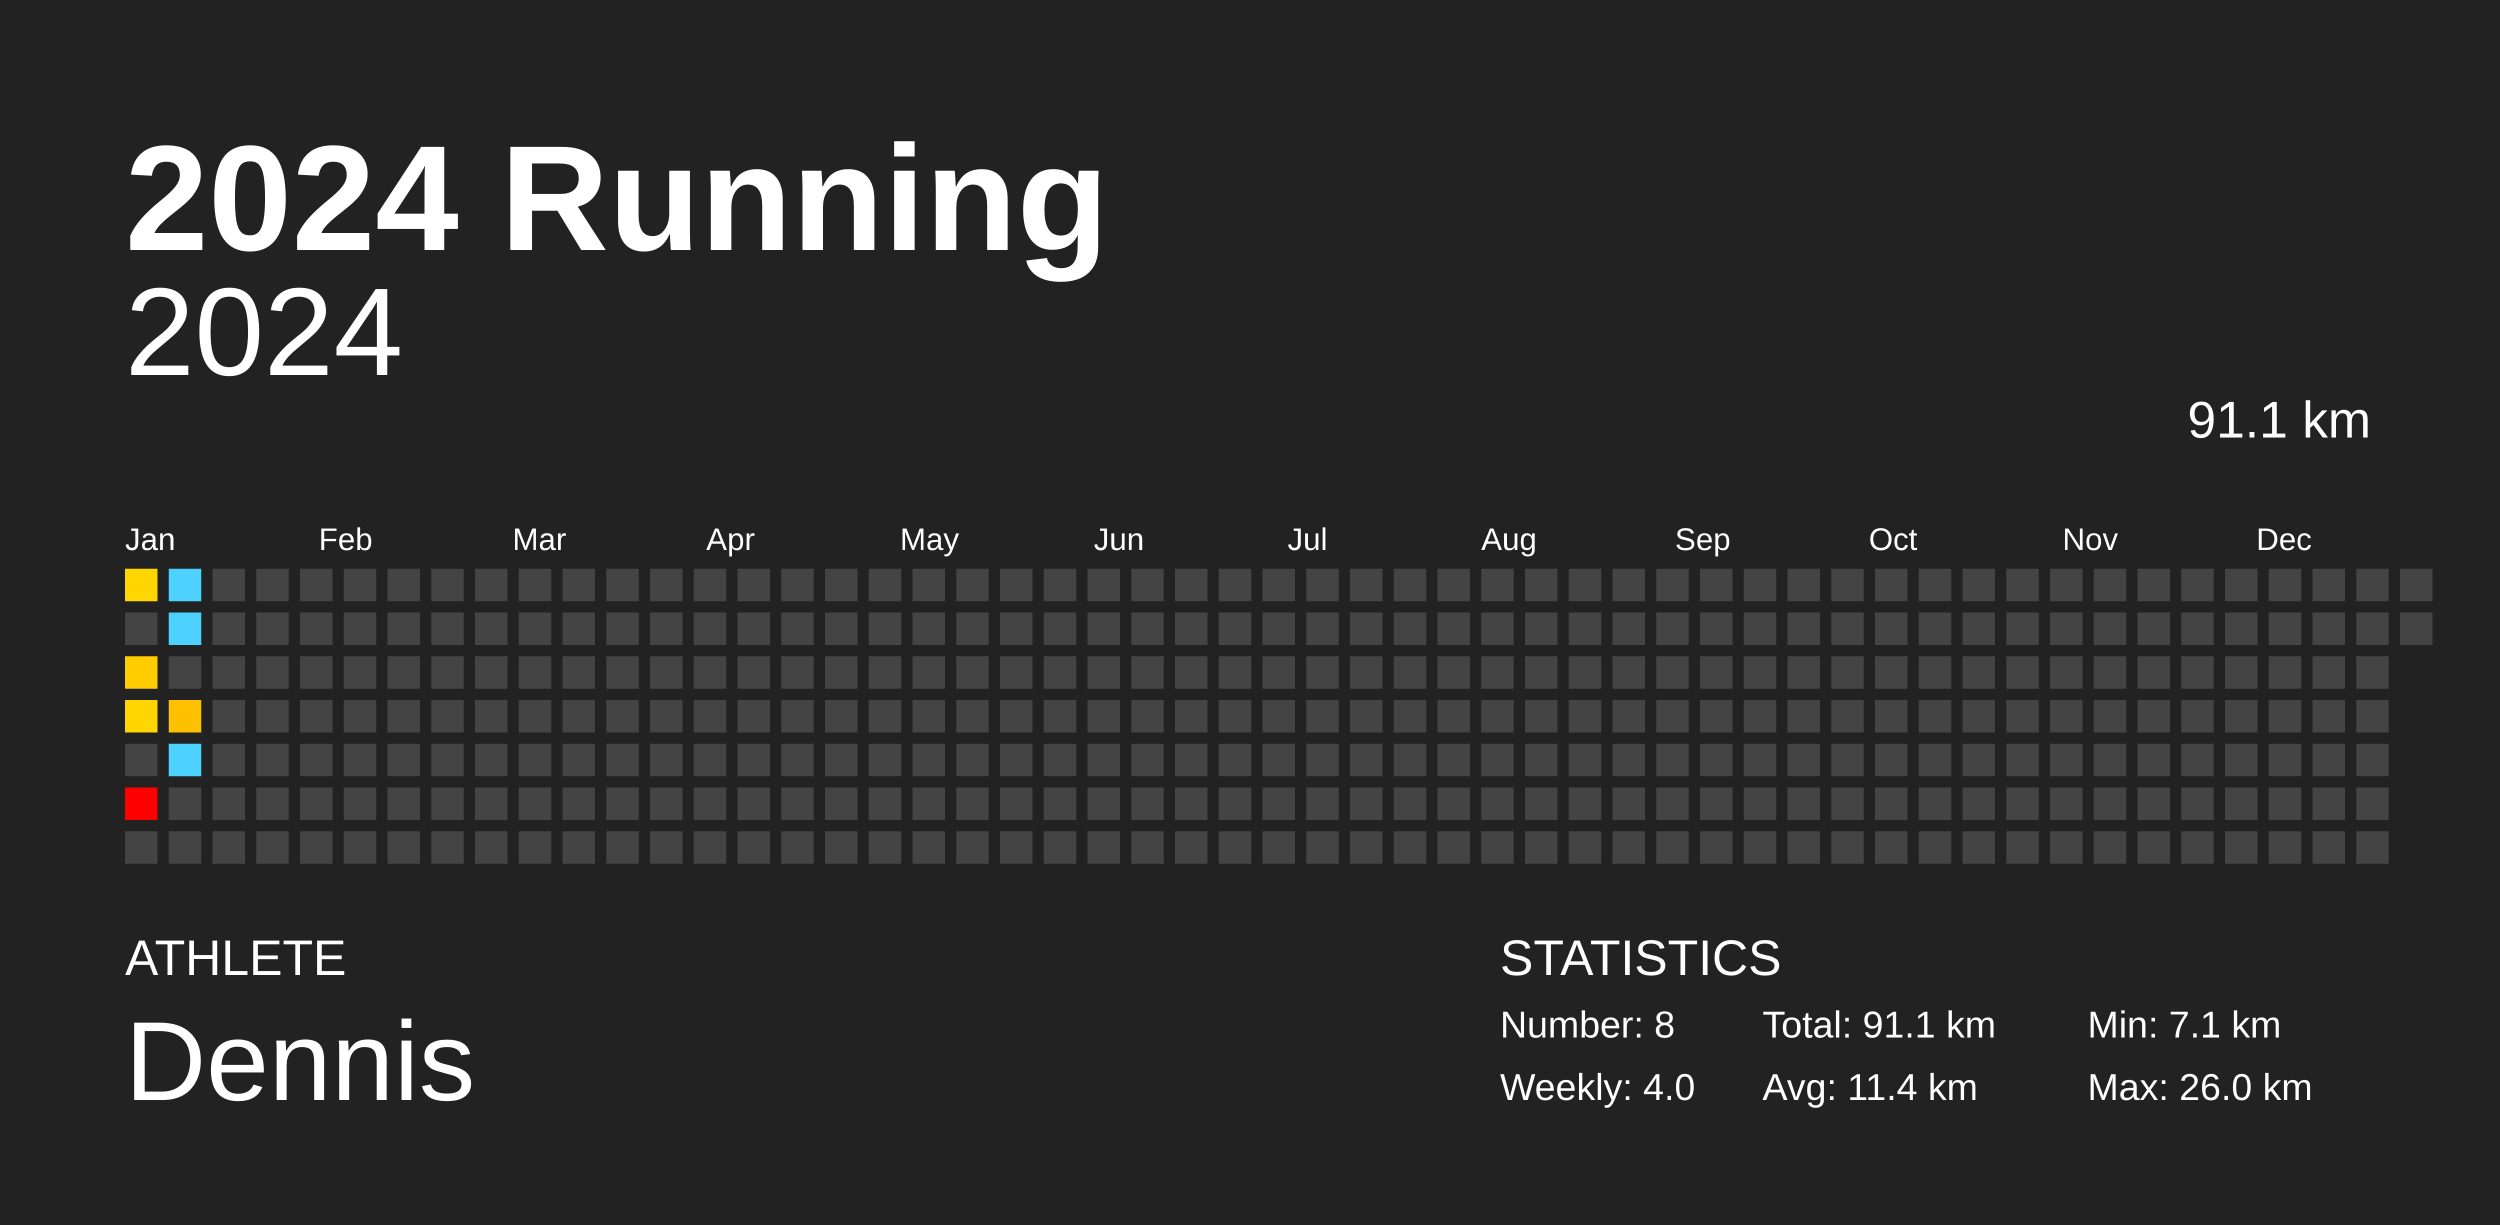
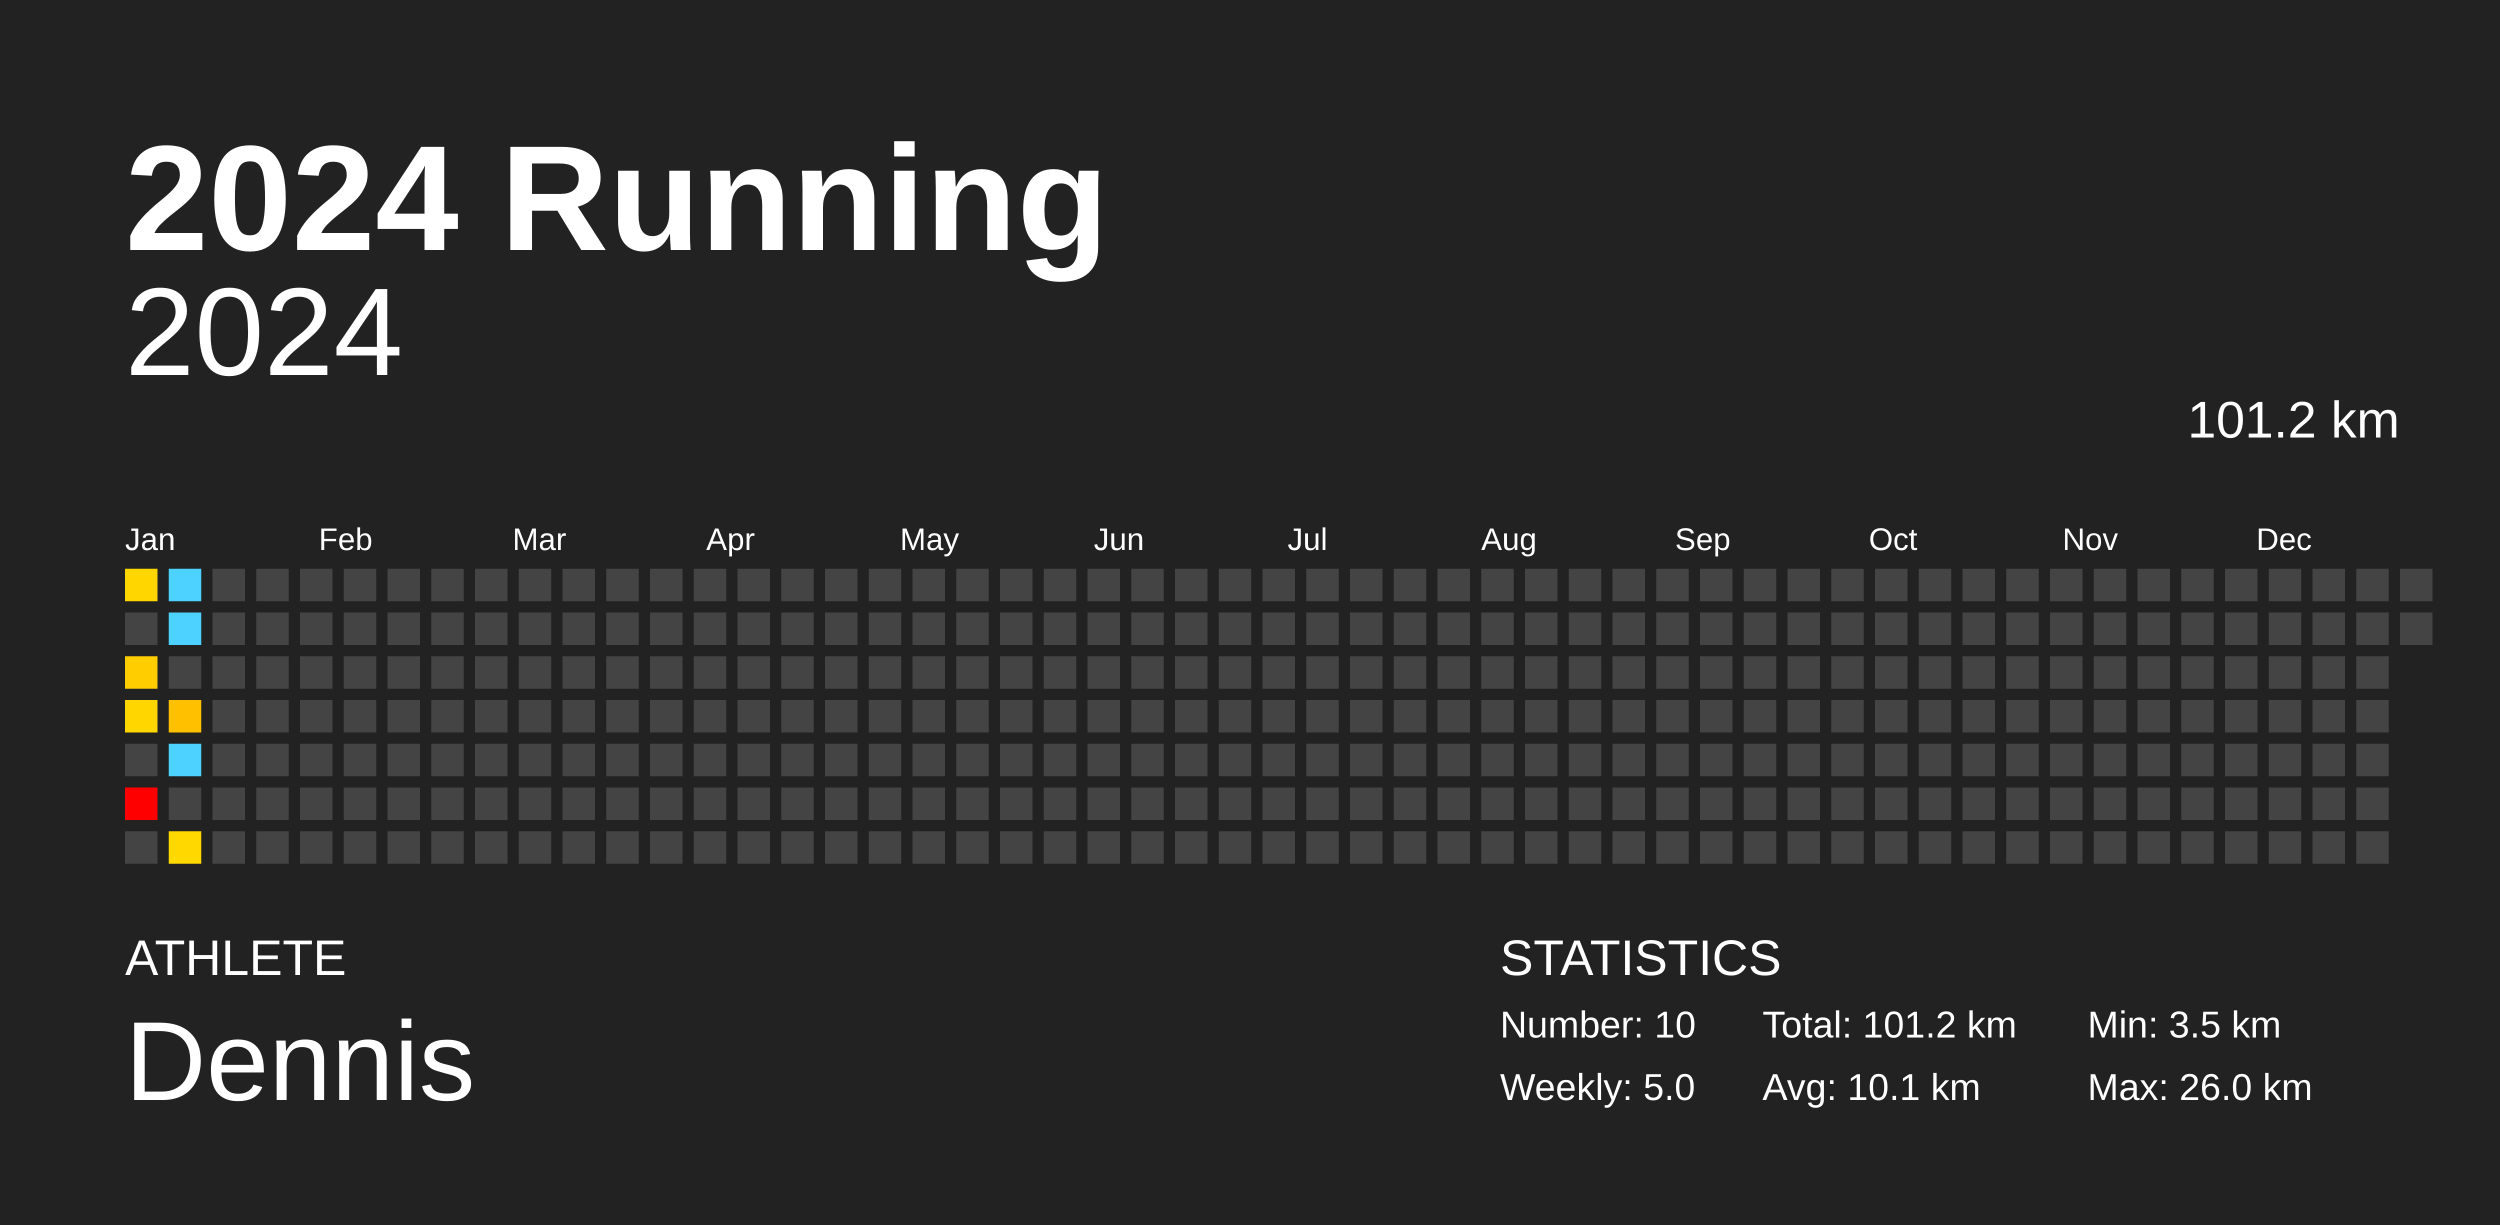
<svg xmlns="http://www.w3.org/2000/svg" baseProfile="full" height="98mm" version="1.1" viewBox="0,0,200,98" width="200mm">
  <defs />
  <rect fill="#222222" height="98" width="200" x="0" y="0" />
  <text fill="#FFFFFF" style="font-size:12px; font-family:Arial; font-weight:bold;" x="10" y="20">2024 Running</text>
  <text fill="#FFFFFF" style="font-size:4px; font-family:Arial" x="10" y="78">ATHLETE</text>
  <text fill="#FFFFFF" style="font-size:9px; font-family:Arial" x="10" y="88">Dennis</text>
  <text fill="#FFFFFF" style="font-size:4px; font-family:Arial" x="120" y="78">STATISTICS</text>
-   <text fill="#FFFFFF" style="font-size:3px; font-family:Arial" x="120" y="83">Number: 8</text>
-   <text fill="#FFFFFF" style="font-size:3px; font-family:Arial" x="120" y="88">Weekly: 4.0</text>
-   <text fill="#FFFFFF" style="font-size:3px; font-family:Arial" x="141" y="83">Total: 91.1 km</text>
-   <text fill="#FFFFFF" style="font-size:3px; font-family:Arial" x="141" y="88">Avg: 11.4 km</text>
-   <text fill="#FFFFFF" style="font-size:3px; font-family:Arial" x="167" y="83">Min: 7.1 km</text>
+   <text fill="#FFFFFF" style="font-size:3px; font-family:Arial" x="120" y="83">Number: 10</text>
+   <text fill="#FFFFFF" style="font-size:3px; font-family:Arial" x="120" y="88">Weekly: 5.0</text>
+   <text fill="#FFFFFF" style="font-size:3px; font-family:Arial" x="141" y="83">Total: 101.2 km</text>
+   <text fill="#FFFFFF" style="font-size:3px; font-family:Arial" x="141" y="88">Avg: 10.1 km</text>
+   <text fill="#FFFFFF" style="font-size:3px; font-family:Arial" x="167" y="83">Min: 3.5 km</text>
  <text fill="#FFFFFF" style="font-size:3px; font-family:Arial" x="167" y="88">Max: 26.0 km</text>
  <text alignment-baseline="hanging" fill="#FFFFFF" style="font-size:10.0px; font-family:Arial;" x="10" y="30">2024</text>
-   <text alignment-baseline="hanging" fill="#FFFFFF" style="font-size:4.125px; font-family:Arial;" x="175" y="35">91.1 km</text>
+   <text alignment-baseline="hanging" fill="#FFFFFF" style="font-size:4.125px; font-family:Arial;" x="175" y="35">101.2 km</text>
  <text fill="#FFFFFF" style="font-size:2.5px; font-family:Arial" x="10.0" y="44">Jan</text>
  <text fill="#FFFFFF" style="font-size:2.5px; font-family:Arial" x="25.5" y="44">Feb</text>
  <text fill="#FFFFFF" style="font-size:2.5px; font-family:Arial" x="41.0" y="44">Mar</text>
  <text fill="#FFFFFF" style="font-size:2.5px; font-family:Arial" x="56.5" y="44">Apr</text>
  <text fill="#FFFFFF" style="font-size:2.5px; font-family:Arial" x="72.0" y="44">May</text>
  <text fill="#FFFFFF" style="font-size:2.5px; font-family:Arial" x="87.5" y="44">Jun</text>
  <text fill="#FFFFFF" style="font-size:2.5px; font-family:Arial" x="103.0" y="44">Jul</text>
  <text fill="#FFFFFF" style="font-size:2.5px; font-family:Arial" x="118.5" y="44">Aug</text>
  <text fill="#FFFFFF" style="font-size:2.5px; font-family:Arial" x="134.0" y="44">Sep</text>
  <text fill="#FFFFFF" style="font-size:2.5px; font-family:Arial" x="149.5" y="44">Oct</text>
  <text fill="#FFFFFF" style="font-size:2.5px; font-family:Arial" x="165.0" y="44">Nov</text>
  <text fill="#FFFFFF" style="font-size:2.5px; font-family:Arial" x="180.5" y="44">Dec</text>
  <rect fill="#ffd600" height="2.6" width="2.6" x="10.0" y="45.5" />
  <rect fill="#444444" height="2.6" width="2.6" x="10.0" y="49.0" />
  <rect fill="#ffcd00" height="2.6" width="2.6" x="10.0" y="52.5" />
  <rect fill="#ffd600" height="2.6" width="2.6" x="10.0" y="56.0" />
  <rect fill="#444444" height="2.6" width="2.6" x="10.0" y="59.5" />
  <rect fill="red" height="2.6" width="2.6" x="10.0" y="63.0" />
  <rect fill="#444444" height="2.6" width="2.6" x="10.0" y="66.5" />
  <rect fill="#4dd2ff" height="2.6" width="2.6" x="13.5" y="45.5" />
  <rect fill="#4dd2ff" height="2.6" width="2.6" x="13.5" y="49.0" />
  <rect fill="#444444" height="2.6" width="2.6" x="13.5" y="52.5" />
  <rect fill="#ffc000" height="2.6" width="2.6" x="13.5" y="56.0" />
  <rect fill="#4dd2ff" height="2.6" width="2.6" x="13.5" y="59.5" />
  <rect fill="#444444" height="2.6" width="2.6" x="13.5" y="63.0" />
-   <rect fill="#444444" height="2.6" width="2.6" x="13.5" y="66.5" />
+   <rect fill="#ffd800" height="2.6" width="2.6" x="13.5" y="66.5" />
  <rect fill="#444444" height="2.6" width="2.6" x="17.0" y="45.5" />
  <rect fill="#444444" height="2.6" width="2.6" x="17.0" y="49.0" />
  <rect fill="#444444" height="2.6" width="2.6" x="17.0" y="52.5" />
  <rect fill="#444444" height="2.6" width="2.6" x="17.0" y="56.0" />
  <rect fill="#444444" height="2.6" width="2.6" x="17.0" y="59.5" />
  <rect fill="#444444" height="2.6" width="2.6" x="17.0" y="63.0" />
  <rect fill="#444444" height="2.6" width="2.6" x="17.0" y="66.5" />
  <rect fill="#444444" height="2.6" width="2.6" x="20.5" y="45.5" />
  <rect fill="#444444" height="2.6" width="2.6" x="20.5" y="49.0" />
  <rect fill="#444444" height="2.6" width="2.6" x="20.5" y="52.5" />
  <rect fill="#444444" height="2.6" width="2.6" x="20.5" y="56.0" />
  <rect fill="#444444" height="2.6" width="2.6" x="20.5" y="59.5" />
  <rect fill="#444444" height="2.6" width="2.6" x="20.5" y="63.0" />
  <rect fill="#444444" height="2.6" width="2.6" x="20.5" y="66.5" />
  <rect fill="#444444" height="2.6" width="2.6" x="24.0" y="45.5" />
  <rect fill="#444444" height="2.6" width="2.6" x="24.0" y="49.0" />
  <rect fill="#444444" height="2.6" width="2.6" x="24.0" y="52.5" />
  <rect fill="#444444" height="2.6" width="2.6" x="24.0" y="56.0" />
  <rect fill="#444444" height="2.6" width="2.6" x="24.0" y="59.5" />
  <rect fill="#444444" height="2.6" width="2.6" x="24.0" y="63.0" />
  <rect fill="#444444" height="2.6" width="2.6" x="24.0" y="66.5" />
  <rect fill="#444444" height="2.6" width="2.6" x="27.5" y="45.5" />
  <rect fill="#444444" height="2.6" width="2.6" x="27.5" y="49.0" />
  <rect fill="#444444" height="2.6" width="2.6" x="27.5" y="52.5" />
  <rect fill="#444444" height="2.6" width="2.6" x="27.5" y="56.0" />
  <rect fill="#444444" height="2.6" width="2.6" x="27.5" y="59.5" />
  <rect fill="#444444" height="2.6" width="2.6" x="27.5" y="63.0" />
  <rect fill="#444444" height="2.6" width="2.6" x="27.5" y="66.5" />
  <rect fill="#444444" height="2.6" width="2.6" x="31.0" y="45.5" />
  <rect fill="#444444" height="2.6" width="2.6" x="31.0" y="49.0" />
  <rect fill="#444444" height="2.6" width="2.6" x="31.0" y="52.5" />
  <rect fill="#444444" height="2.6" width="2.6" x="31.0" y="56.0" />
  <rect fill="#444444" height="2.6" width="2.6" x="31.0" y="59.5" />
  <rect fill="#444444" height="2.6" width="2.6" x="31.0" y="63.0" />
  <rect fill="#444444" height="2.6" width="2.6" x="31.0" y="66.5" />
  <rect fill="#444444" height="2.6" width="2.6" x="34.5" y="45.5" />
  <rect fill="#444444" height="2.6" width="2.6" x="34.5" y="49.0" />
  <rect fill="#444444" height="2.6" width="2.6" x="34.5" y="52.5" />
  <rect fill="#444444" height="2.6" width="2.6" x="34.5" y="56.0" />
  <rect fill="#444444" height="2.6" width="2.6" x="34.5" y="59.5" />
  <rect fill="#444444" height="2.6" width="2.6" x="34.5" y="63.0" />
  <rect fill="#444444" height="2.6" width="2.6" x="34.5" y="66.5" />
  <rect fill="#444444" height="2.6" width="2.6" x="38.0" y="45.5" />
  <rect fill="#444444" height="2.6" width="2.6" x="38.0" y="49.0" />
  <rect fill="#444444" height="2.6" width="2.6" x="38.0" y="52.5" />
  <rect fill="#444444" height="2.6" width="2.6" x="38.0" y="56.0" />
  <rect fill="#444444" height="2.6" width="2.6" x="38.0" y="59.5" />
  <rect fill="#444444" height="2.6" width="2.6" x="38.0" y="63.0" />
  <rect fill="#444444" height="2.6" width="2.6" x="38.0" y="66.5" />
  <rect fill="#444444" height="2.6" width="2.6" x="41.5" y="45.5" />
  <rect fill="#444444" height="2.6" width="2.6" x="41.5" y="49.0" />
  <rect fill="#444444" height="2.6" width="2.6" x="41.5" y="52.5" />
  <rect fill="#444444" height="2.6" width="2.6" x="41.5" y="56.0" />
  <rect fill="#444444" height="2.6" width="2.6" x="41.5" y="59.5" />
  <rect fill="#444444" height="2.6" width="2.6" x="41.5" y="63.0" />
  <rect fill="#444444" height="2.6" width="2.6" x="41.5" y="66.5" />
  <rect fill="#444444" height="2.6" width="2.6" x="45.0" y="45.5" />
  <rect fill="#444444" height="2.6" width="2.6" x="45.0" y="49.0" />
  <rect fill="#444444" height="2.6" width="2.6" x="45.0" y="52.5" />
  <rect fill="#444444" height="2.6" width="2.6" x="45.0" y="56.0" />
  <rect fill="#444444" height="2.6" width="2.6" x="45.0" y="59.5" />
  <rect fill="#444444" height="2.6" width="2.6" x="45.0" y="63.0" />
  <rect fill="#444444" height="2.6" width="2.6" x="45.0" y="66.5" />
  <rect fill="#444444" height="2.6" width="2.6" x="48.5" y="45.5" />
  <rect fill="#444444" height="2.6" width="2.6" x="48.5" y="49.0" />
  <rect fill="#444444" height="2.6" width="2.6" x="48.5" y="52.5" />
  <rect fill="#444444" height="2.6" width="2.6" x="48.5" y="56.0" />
  <rect fill="#444444" height="2.6" width="2.6" x="48.5" y="59.5" />
  <rect fill="#444444" height="2.6" width="2.6" x="48.5" y="63.0" />
  <rect fill="#444444" height="2.6" width="2.6" x="48.5" y="66.5" />
  <rect fill="#444444" height="2.6" width="2.6" x="52.0" y="45.5" />
  <rect fill="#444444" height="2.6" width="2.6" x="52.0" y="49.0" />
  <rect fill="#444444" height="2.6" width="2.6" x="52.0" y="52.5" />
  <rect fill="#444444" height="2.6" width="2.6" x="52.0" y="56.0" />
  <rect fill="#444444" height="2.6" width="2.6" x="52.0" y="59.5" />
  <rect fill="#444444" height="2.6" width="2.6" x="52.0" y="63.0" />
  <rect fill="#444444" height="2.6" width="2.6" x="52.0" y="66.5" />
  <rect fill="#444444" height="2.6" width="2.6" x="55.5" y="45.5" />
  <rect fill="#444444" height="2.6" width="2.6" x="55.5" y="49.0" />
  <rect fill="#444444" height="2.6" width="2.6" x="55.5" y="52.5" />
  <rect fill="#444444" height="2.6" width="2.6" x="55.5" y="56.0" />
  <rect fill="#444444" height="2.6" width="2.6" x="55.5" y="59.5" />
  <rect fill="#444444" height="2.6" width="2.6" x="55.5" y="63.0" />
  <rect fill="#444444" height="2.6" width="2.6" x="55.5" y="66.5" />
  <rect fill="#444444" height="2.6" width="2.6" x="59.0" y="45.5" />
  <rect fill="#444444" height="2.6" width="2.6" x="59.0" y="49.0" />
  <rect fill="#444444" height="2.6" width="2.6" x="59.0" y="52.5" />
  <rect fill="#444444" height="2.6" width="2.6" x="59.0" y="56.0" />
  <rect fill="#444444" height="2.6" width="2.6" x="59.0" y="59.5" />
  <rect fill="#444444" height="2.6" width="2.6" x="59.0" y="63.0" />
  <rect fill="#444444" height="2.6" width="2.6" x="59.0" y="66.5" />
  <rect fill="#444444" height="2.6" width="2.6" x="62.5" y="45.5" />
  <rect fill="#444444" height="2.6" width="2.6" x="62.5" y="49.0" />
  <rect fill="#444444" height="2.6" width="2.6" x="62.5" y="52.5" />
  <rect fill="#444444" height="2.6" width="2.6" x="62.5" y="56.0" />
  <rect fill="#444444" height="2.6" width="2.6" x="62.5" y="59.5" />
  <rect fill="#444444" height="2.6" width="2.6" x="62.5" y="63.0" />
  <rect fill="#444444" height="2.6" width="2.6" x="62.5" y="66.5" />
  <rect fill="#444444" height="2.6" width="2.6" x="66.0" y="45.5" />
  <rect fill="#444444" height="2.6" width="2.6" x="66.0" y="49.0" />
  <rect fill="#444444" height="2.6" width="2.6" x="66.0" y="52.5" />
  <rect fill="#444444" height="2.6" width="2.6" x="66.0" y="56.0" />
  <rect fill="#444444" height="2.6" width="2.6" x="66.0" y="59.5" />
  <rect fill="#444444" height="2.6" width="2.6" x="66.0" y="63.0" />
  <rect fill="#444444" height="2.6" width="2.6" x="66.0" y="66.5" />
  <rect fill="#444444" height="2.6" width="2.6" x="69.5" y="45.5" />
  <rect fill="#444444" height="2.6" width="2.6" x="69.5" y="49.0" />
  <rect fill="#444444" height="2.6" width="2.6" x="69.5" y="52.5" />
  <rect fill="#444444" height="2.6" width="2.6" x="69.5" y="56.0" />
  <rect fill="#444444" height="2.6" width="2.6" x="69.5" y="59.5" />
  <rect fill="#444444" height="2.6" width="2.6" x="69.5" y="63.0" />
  <rect fill="#444444" height="2.6" width="2.6" x="69.5" y="66.5" />
  <rect fill="#444444" height="2.6" width="2.6" x="73.0" y="45.5" />
  <rect fill="#444444" height="2.6" width="2.6" x="73.0" y="49.0" />
  <rect fill="#444444" height="2.6" width="2.6" x="73.0" y="52.5" />
  <rect fill="#444444" height="2.6" width="2.6" x="73.0" y="56.0" />
  <rect fill="#444444" height="2.6" width="2.6" x="73.0" y="59.5" />
  <rect fill="#444444" height="2.6" width="2.6" x="73.0" y="63.0" />
  <rect fill="#444444" height="2.6" width="2.6" x="73.0" y="66.5" />
  <rect fill="#444444" height="2.6" width="2.6" x="76.5" y="45.5" />
  <rect fill="#444444" height="2.6" width="2.6" x="76.5" y="49.0" />
  <rect fill="#444444" height="2.6" width="2.6" x="76.5" y="52.5" />
  <rect fill="#444444" height="2.6" width="2.6" x="76.5" y="56.0" />
  <rect fill="#444444" height="2.6" width="2.6" x="76.5" y="59.5" />
  <rect fill="#444444" height="2.6" width="2.6" x="76.5" y="63.0" />
  <rect fill="#444444" height="2.6" width="2.6" x="76.5" y="66.5" />
  <rect fill="#444444" height="2.6" width="2.6" x="80.0" y="45.5" />
  <rect fill="#444444" height="2.6" width="2.6" x="80.0" y="49.0" />
  <rect fill="#444444" height="2.6" width="2.6" x="80.0" y="52.5" />
  <rect fill="#444444" height="2.6" width="2.6" x="80.0" y="56.0" />
  <rect fill="#444444" height="2.6" width="2.6" x="80.0" y="59.5" />
  <rect fill="#444444" height="2.6" width="2.6" x="80.0" y="63.0" />
  <rect fill="#444444" height="2.6" width="2.6" x="80.0" y="66.5" />
  <rect fill="#444444" height="2.6" width="2.6" x="83.5" y="45.5" />
  <rect fill="#444444" height="2.6" width="2.6" x="83.5" y="49.0" />
  <rect fill="#444444" height="2.6" width="2.6" x="83.5" y="52.5" />
  <rect fill="#444444" height="2.6" width="2.6" x="83.5" y="56.0" />
  <rect fill="#444444" height="2.6" width="2.6" x="83.5" y="59.5" />
  <rect fill="#444444" height="2.6" width="2.6" x="83.5" y="63.0" />
  <rect fill="#444444" height="2.6" width="2.6" x="83.5" y="66.5" />
  <rect fill="#444444" height="2.6" width="2.6" x="87.0" y="45.5" />
  <rect fill="#444444" height="2.6" width="2.6" x="87.0" y="49.0" />
  <rect fill="#444444" height="2.6" width="2.6" x="87.0" y="52.5" />
  <rect fill="#444444" height="2.6" width="2.6" x="87.0" y="56.0" />
  <rect fill="#444444" height="2.6" width="2.6" x="87.0" y="59.5" />
  <rect fill="#444444" height="2.6" width="2.6" x="87.0" y="63.0" />
  <rect fill="#444444" height="2.6" width="2.6" x="87.0" y="66.5" />
  <rect fill="#444444" height="2.6" width="2.6" x="90.5" y="45.5" />
  <rect fill="#444444" height="2.6" width="2.6" x="90.5" y="49.0" />
  <rect fill="#444444" height="2.6" width="2.6" x="90.5" y="52.5" />
  <rect fill="#444444" height="2.6" width="2.6" x="90.5" y="56.0" />
  <rect fill="#444444" height="2.6" width="2.6" x="90.5" y="59.5" />
  <rect fill="#444444" height="2.6" width="2.6" x="90.5" y="63.0" />
  <rect fill="#444444" height="2.6" width="2.6" x="90.5" y="66.5" />
  <rect fill="#444444" height="2.6" width="2.6" x="94.0" y="45.5" />
  <rect fill="#444444" height="2.6" width="2.6" x="94.0" y="49.0" />
  <rect fill="#444444" height="2.6" width="2.6" x="94.0" y="52.5" />
  <rect fill="#444444" height="2.6" width="2.6" x="94.0" y="56.0" />
  <rect fill="#444444" height="2.6" width="2.6" x="94.0" y="59.5" />
  <rect fill="#444444" height="2.6" width="2.6" x="94.0" y="63.0" />
  <rect fill="#444444" height="2.6" width="2.6" x="94.0" y="66.5" />
  <rect fill="#444444" height="2.6" width="2.6" x="97.5" y="45.5" />
  <rect fill="#444444" height="2.6" width="2.6" x="97.5" y="49.0" />
  <rect fill="#444444" height="2.6" width="2.6" x="97.5" y="52.5" />
  <rect fill="#444444" height="2.6" width="2.6" x="97.5" y="56.0" />
  <rect fill="#444444" height="2.6" width="2.6" x="97.5" y="59.5" />
  <rect fill="#444444" height="2.6" width="2.6" x="97.5" y="63.0" />
  <rect fill="#444444" height="2.6" width="2.6" x="97.5" y="66.5" />
  <rect fill="#444444" height="2.6" width="2.6" x="101.0" y="45.5" />
  <rect fill="#444444" height="2.6" width="2.6" x="101.0" y="49.0" />
  <rect fill="#444444" height="2.6" width="2.6" x="101.0" y="52.5" />
  <rect fill="#444444" height="2.6" width="2.6" x="101.0" y="56.0" />
  <rect fill="#444444" height="2.6" width="2.6" x="101.0" y="59.5" />
  <rect fill="#444444" height="2.6" width="2.6" x="101.0" y="63.0" />
  <rect fill="#444444" height="2.6" width="2.6" x="101.0" y="66.5" />
  <rect fill="#444444" height="2.6" width="2.6" x="104.5" y="45.5" />
  <rect fill="#444444" height="2.6" width="2.6" x="104.5" y="49.0" />
  <rect fill="#444444" height="2.6" width="2.6" x="104.5" y="52.5" />
  <rect fill="#444444" height="2.6" width="2.6" x="104.5" y="56.0" />
  <rect fill="#444444" height="2.6" width="2.6" x="104.5" y="59.5" />
  <rect fill="#444444" height="2.6" width="2.6" x="104.5" y="63.0" />
  <rect fill="#444444" height="2.6" width="2.6" x="104.5" y="66.5" />
  <rect fill="#444444" height="2.6" width="2.6" x="108.0" y="45.5" />
  <rect fill="#444444" height="2.6" width="2.6" x="108.0" y="49.0" />
  <rect fill="#444444" height="2.6" width="2.6" x="108.0" y="52.5" />
  <rect fill="#444444" height="2.6" width="2.6" x="108.0" y="56.0" />
  <rect fill="#444444" height="2.6" width="2.6" x="108.0" y="59.5" />
  <rect fill="#444444" height="2.6" width="2.6" x="108.0" y="63.0" />
  <rect fill="#444444" height="2.6" width="2.6" x="108.0" y="66.5" />
  <rect fill="#444444" height="2.6" width="2.6" x="111.5" y="45.5" />
  <rect fill="#444444" height="2.6" width="2.6" x="111.5" y="49.0" />
  <rect fill="#444444" height="2.6" width="2.6" x="111.5" y="52.5" />
  <rect fill="#444444" height="2.6" width="2.6" x="111.5" y="56.0" />
  <rect fill="#444444" height="2.6" width="2.6" x="111.5" y="59.5" />
  <rect fill="#444444" height="2.6" width="2.6" x="111.5" y="63.0" />
  <rect fill="#444444" height="2.6" width="2.6" x="111.5" y="66.5" />
  <rect fill="#444444" height="2.6" width="2.6" x="115.0" y="45.5" />
  <rect fill="#444444" height="2.6" width="2.6" x="115.0" y="49.0" />
  <rect fill="#444444" height="2.6" width="2.6" x="115.0" y="52.5" />
  <rect fill="#444444" height="2.6" width="2.6" x="115.0" y="56.0" />
  <rect fill="#444444" height="2.6" width="2.6" x="115.0" y="59.5" />
  <rect fill="#444444" height="2.6" width="2.6" x="115.0" y="63.0" />
  <rect fill="#444444" height="2.6" width="2.6" x="115.0" y="66.5" />
  <rect fill="#444444" height="2.6" width="2.6" x="118.5" y="45.5" />
  <rect fill="#444444" height="2.6" width="2.6" x="118.5" y="49.0" />
  <rect fill="#444444" height="2.6" width="2.6" x="118.5" y="52.5" />
  <rect fill="#444444" height="2.6" width="2.6" x="118.5" y="56.0" />
  <rect fill="#444444" height="2.6" width="2.6" x="118.5" y="59.5" />
  <rect fill="#444444" height="2.6" width="2.6" x="118.5" y="63.0" />
  <rect fill="#444444" height="2.6" width="2.6" x="118.5" y="66.5" />
  <rect fill="#444444" height="2.6" width="2.6" x="122.0" y="45.5" />
  <rect fill="#444444" height="2.6" width="2.6" x="122.0" y="49.0" />
  <rect fill="#444444" height="2.6" width="2.6" x="122.0" y="52.5" />
  <rect fill="#444444" height="2.6" width="2.6" x="122.0" y="56.0" />
  <rect fill="#444444" height="2.6" width="2.6" x="122.0" y="59.5" />
  <rect fill="#444444" height="2.6" width="2.6" x="122.0" y="63.0" />
  <rect fill="#444444" height="2.6" width="2.6" x="122.0" y="66.5" />
  <rect fill="#444444" height="2.6" width="2.6" x="125.5" y="45.5" />
  <rect fill="#444444" height="2.6" width="2.6" x="125.5" y="49.0" />
  <rect fill="#444444" height="2.6" width="2.6" x="125.5" y="52.5" />
  <rect fill="#444444" height="2.6" width="2.6" x="125.5" y="56.0" />
  <rect fill="#444444" height="2.6" width="2.6" x="125.5" y="59.5" />
  <rect fill="#444444" height="2.6" width="2.6" x="125.5" y="63.0" />
  <rect fill="#444444" height="2.6" width="2.6" x="125.5" y="66.5" />
  <rect fill="#444444" height="2.6" width="2.6" x="129.0" y="45.5" />
  <rect fill="#444444" height="2.6" width="2.6" x="129.0" y="49.0" />
  <rect fill="#444444" height="2.6" width="2.6" x="129.0" y="52.5" />
  <rect fill="#444444" height="2.6" width="2.6" x="129.0" y="56.0" />
  <rect fill="#444444" height="2.6" width="2.6" x="129.0" y="59.5" />
  <rect fill="#444444" height="2.6" width="2.6" x="129.0" y="63.0" />
  <rect fill="#444444" height="2.6" width="2.6" x="129.0" y="66.5" />
  <rect fill="#444444" height="2.6" width="2.6" x="132.5" y="45.5" />
  <rect fill="#444444" height="2.6" width="2.6" x="132.5" y="49.0" />
  <rect fill="#444444" height="2.6" width="2.6" x="132.5" y="52.5" />
  <rect fill="#444444" height="2.6" width="2.6" x="132.5" y="56.0" />
  <rect fill="#444444" height="2.6" width="2.6" x="132.5" y="59.5" />
  <rect fill="#444444" height="2.6" width="2.6" x="132.5" y="63.0" />
  <rect fill="#444444" height="2.6" width="2.6" x="132.5" y="66.5" />
  <rect fill="#444444" height="2.6" width="2.6" x="136.0" y="45.5" />
  <rect fill="#444444" height="2.6" width="2.6" x="136.0" y="49.0" />
  <rect fill="#444444" height="2.6" width="2.6" x="136.0" y="52.5" />
  <rect fill="#444444" height="2.6" width="2.6" x="136.0" y="56.0" />
  <rect fill="#444444" height="2.6" width="2.6" x="136.0" y="59.5" />
  <rect fill="#444444" height="2.6" width="2.6" x="136.0" y="63.0" />
  <rect fill="#444444" height="2.6" width="2.6" x="136.0" y="66.5" />
  <rect fill="#444444" height="2.6" width="2.6" x="139.5" y="45.5" />
  <rect fill="#444444" height="2.6" width="2.6" x="139.5" y="49.0" />
  <rect fill="#444444" height="2.6" width="2.6" x="139.5" y="52.5" />
  <rect fill="#444444" height="2.6" width="2.6" x="139.5" y="56.0" />
  <rect fill="#444444" height="2.6" width="2.6" x="139.5" y="59.5" />
  <rect fill="#444444" height="2.6" width="2.6" x="139.5" y="63.0" />
  <rect fill="#444444" height="2.6" width="2.6" x="139.5" y="66.5" />
  <rect fill="#444444" height="2.6" width="2.6" x="143.0" y="45.5" />
  <rect fill="#444444" height="2.6" width="2.6" x="143.0" y="49.0" />
  <rect fill="#444444" height="2.6" width="2.6" x="143.0" y="52.5" />
  <rect fill="#444444" height="2.6" width="2.6" x="143.0" y="56.0" />
  <rect fill="#444444" height="2.6" width="2.6" x="143.0" y="59.5" />
  <rect fill="#444444" height="2.6" width="2.6" x="143.0" y="63.0" />
  <rect fill="#444444" height="2.6" width="2.6" x="143.0" y="66.5" />
  <rect fill="#444444" height="2.6" width="2.6" x="146.5" y="45.5" />
  <rect fill="#444444" height="2.6" width="2.6" x="146.5" y="49.0" />
  <rect fill="#444444" height="2.6" width="2.6" x="146.5" y="52.5" />
  <rect fill="#444444" height="2.6" width="2.6" x="146.5" y="56.0" />
  <rect fill="#444444" height="2.6" width="2.6" x="146.5" y="59.5" />
  <rect fill="#444444" height="2.6" width="2.6" x="146.5" y="63.0" />
  <rect fill="#444444" height="2.6" width="2.6" x="146.5" y="66.5" />
  <rect fill="#444444" height="2.6" width="2.6" x="150.0" y="45.5" />
  <rect fill="#444444" height="2.6" width="2.6" x="150.0" y="49.0" />
  <rect fill="#444444" height="2.6" width="2.6" x="150.0" y="52.5" />
  <rect fill="#444444" height="2.6" width="2.6" x="150.0" y="56.0" />
  <rect fill="#444444" height="2.6" width="2.6" x="150.0" y="59.5" />
  <rect fill="#444444" height="2.6" width="2.6" x="150.0" y="63.0" />
  <rect fill="#444444" height="2.6" width="2.6" x="150.0" y="66.5" />
  <rect fill="#444444" height="2.6" width="2.6" x="153.5" y="45.5" />
  <rect fill="#444444" height="2.6" width="2.6" x="153.5" y="49.0" />
  <rect fill="#444444" height="2.6" width="2.6" x="153.5" y="52.5" />
  <rect fill="#444444" height="2.6" width="2.6" x="153.5" y="56.0" />
  <rect fill="#444444" height="2.6" width="2.6" x="153.5" y="59.5" />
  <rect fill="#444444" height="2.6" width="2.6" x="153.5" y="63.0" />
  <rect fill="#444444" height="2.6" width="2.6" x="153.5" y="66.5" />
  <rect fill="#444444" height="2.6" width="2.6" x="157.0" y="45.5" />
  <rect fill="#444444" height="2.6" width="2.6" x="157.0" y="49.0" />
  <rect fill="#444444" height="2.6" width="2.6" x="157.0" y="52.5" />
  <rect fill="#444444" height="2.6" width="2.6" x="157.0" y="56.0" />
  <rect fill="#444444" height="2.6" width="2.6" x="157.0" y="59.5" />
  <rect fill="#444444" height="2.6" width="2.6" x="157.0" y="63.0" />
  <rect fill="#444444" height="2.6" width="2.6" x="157.0" y="66.5" />
  <rect fill="#444444" height="2.6" width="2.6" x="160.5" y="45.5" />
  <rect fill="#444444" height="2.6" width="2.6" x="160.5" y="49.0" />
  <rect fill="#444444" height="2.6" width="2.6" x="160.5" y="52.5" />
  <rect fill="#444444" height="2.6" width="2.6" x="160.5" y="56.0" />
  <rect fill="#444444" height="2.6" width="2.6" x="160.5" y="59.5" />
  <rect fill="#444444" height="2.6" width="2.6" x="160.5" y="63.0" />
  <rect fill="#444444" height="2.6" width="2.6" x="160.5" y="66.5" />
  <rect fill="#444444" height="2.6" width="2.6" x="164.0" y="45.5" />
  <rect fill="#444444" height="2.6" width="2.6" x="164.0" y="49.0" />
  <rect fill="#444444" height="2.6" width="2.6" x="164.0" y="52.5" />
  <rect fill="#444444" height="2.6" width="2.6" x="164.0" y="56.0" />
  <rect fill="#444444" height="2.6" width="2.6" x="164.0" y="59.5" />
  <rect fill="#444444" height="2.6" width="2.6" x="164.0" y="63.0" />
  <rect fill="#444444" height="2.6" width="2.6" x="164.0" y="66.5" />
  <rect fill="#444444" height="2.6" width="2.6" x="167.5" y="45.5" />
  <rect fill="#444444" height="2.6" width="2.6" x="167.5" y="49.0" />
  <rect fill="#444444" height="2.6" width="2.6" x="167.5" y="52.5" />
  <rect fill="#444444" height="2.6" width="2.6" x="167.5" y="56.0" />
  <rect fill="#444444" height="2.6" width="2.6" x="167.5" y="59.5" />
  <rect fill="#444444" height="2.6" width="2.6" x="167.5" y="63.0" />
  <rect fill="#444444" height="2.6" width="2.6" x="167.5" y="66.5" />
  <rect fill="#444444" height="2.6" width="2.6" x="171.0" y="45.5" />
  <rect fill="#444444" height="2.6" width="2.6" x="171.0" y="49.0" />
  <rect fill="#444444" height="2.6" width="2.6" x="171.0" y="52.5" />
  <rect fill="#444444" height="2.6" width="2.6" x="171.0" y="56.0" />
  <rect fill="#444444" height="2.6" width="2.6" x="171.0" y="59.5" />
  <rect fill="#444444" height="2.6" width="2.6" x="171.0" y="63.0" />
  <rect fill="#444444" height="2.6" width="2.6" x="171.0" y="66.5" />
  <rect fill="#444444" height="2.6" width="2.6" x="174.5" y="45.5" />
  <rect fill="#444444" height="2.6" width="2.6" x="174.5" y="49.0" />
  <rect fill="#444444" height="2.6" width="2.6" x="174.5" y="52.5" />
  <rect fill="#444444" height="2.6" width="2.6" x="174.5" y="56.0" />
  <rect fill="#444444" height="2.6" width="2.6" x="174.5" y="59.5" />
  <rect fill="#444444" height="2.6" width="2.6" x="174.5" y="63.0" />
  <rect fill="#444444" height="2.6" width="2.6" x="174.5" y="66.5" />
  <rect fill="#444444" height="2.6" width="2.6" x="178.0" y="45.5" />
  <rect fill="#444444" height="2.6" width="2.6" x="178.0" y="49.0" />
  <rect fill="#444444" height="2.6" width="2.6" x="178.0" y="52.5" />
  <rect fill="#444444" height="2.6" width="2.6" x="178.0" y="56.0" />
  <rect fill="#444444" height="2.6" width="2.6" x="178.0" y="59.5" />
  <rect fill="#444444" height="2.6" width="2.6" x="178.0" y="63.0" />
  <rect fill="#444444" height="2.6" width="2.6" x="178.0" y="66.5" />
  <rect fill="#444444" height="2.6" width="2.6" x="181.5" y="45.5" />
  <rect fill="#444444" height="2.6" width="2.6" x="181.5" y="49.0" />
  <rect fill="#444444" height="2.6" width="2.6" x="181.5" y="52.5" />
  <rect fill="#444444" height="2.6" width="2.6" x="181.5" y="56.0" />
  <rect fill="#444444" height="2.6" width="2.6" x="181.5" y="59.5" />
  <rect fill="#444444" height="2.6" width="2.6" x="181.5" y="63.0" />
  <rect fill="#444444" height="2.6" width="2.6" x="181.5" y="66.5" />
  <rect fill="#444444" height="2.6" width="2.6" x="185.0" y="45.5" />
  <rect fill="#444444" height="2.6" width="2.6" x="185.0" y="49.0" />
  <rect fill="#444444" height="2.6" width="2.6" x="185.0" y="52.5" />
  <rect fill="#444444" height="2.6" width="2.6" x="185.0" y="56.0" />
  <rect fill="#444444" height="2.6" width="2.6" x="185.0" y="59.5" />
  <rect fill="#444444" height="2.6" width="2.6" x="185.0" y="63.0" />
  <rect fill="#444444" height="2.6" width="2.6" x="185.0" y="66.5" />
  <rect fill="#444444" height="2.6" width="2.6" x="188.5" y="45.5" />
  <rect fill="#444444" height="2.6" width="2.6" x="188.5" y="49.0" />
  <rect fill="#444444" height="2.6" width="2.6" x="188.5" y="52.5" />
  <rect fill="#444444" height="2.6" width="2.6" x="188.5" y="56.0" />
  <rect fill="#444444" height="2.6" width="2.6" x="188.5" y="59.5" />
  <rect fill="#444444" height="2.6" width="2.6" x="188.5" y="63.0" />
  <rect fill="#444444" height="2.6" width="2.6" x="188.5" y="66.5" />
  <rect fill="#444444" height="2.6" width="2.6" x="192.0" y="45.5" />
  <rect fill="#444444" height="2.6" width="2.6" x="192.0" y="49.0" />
</svg>
